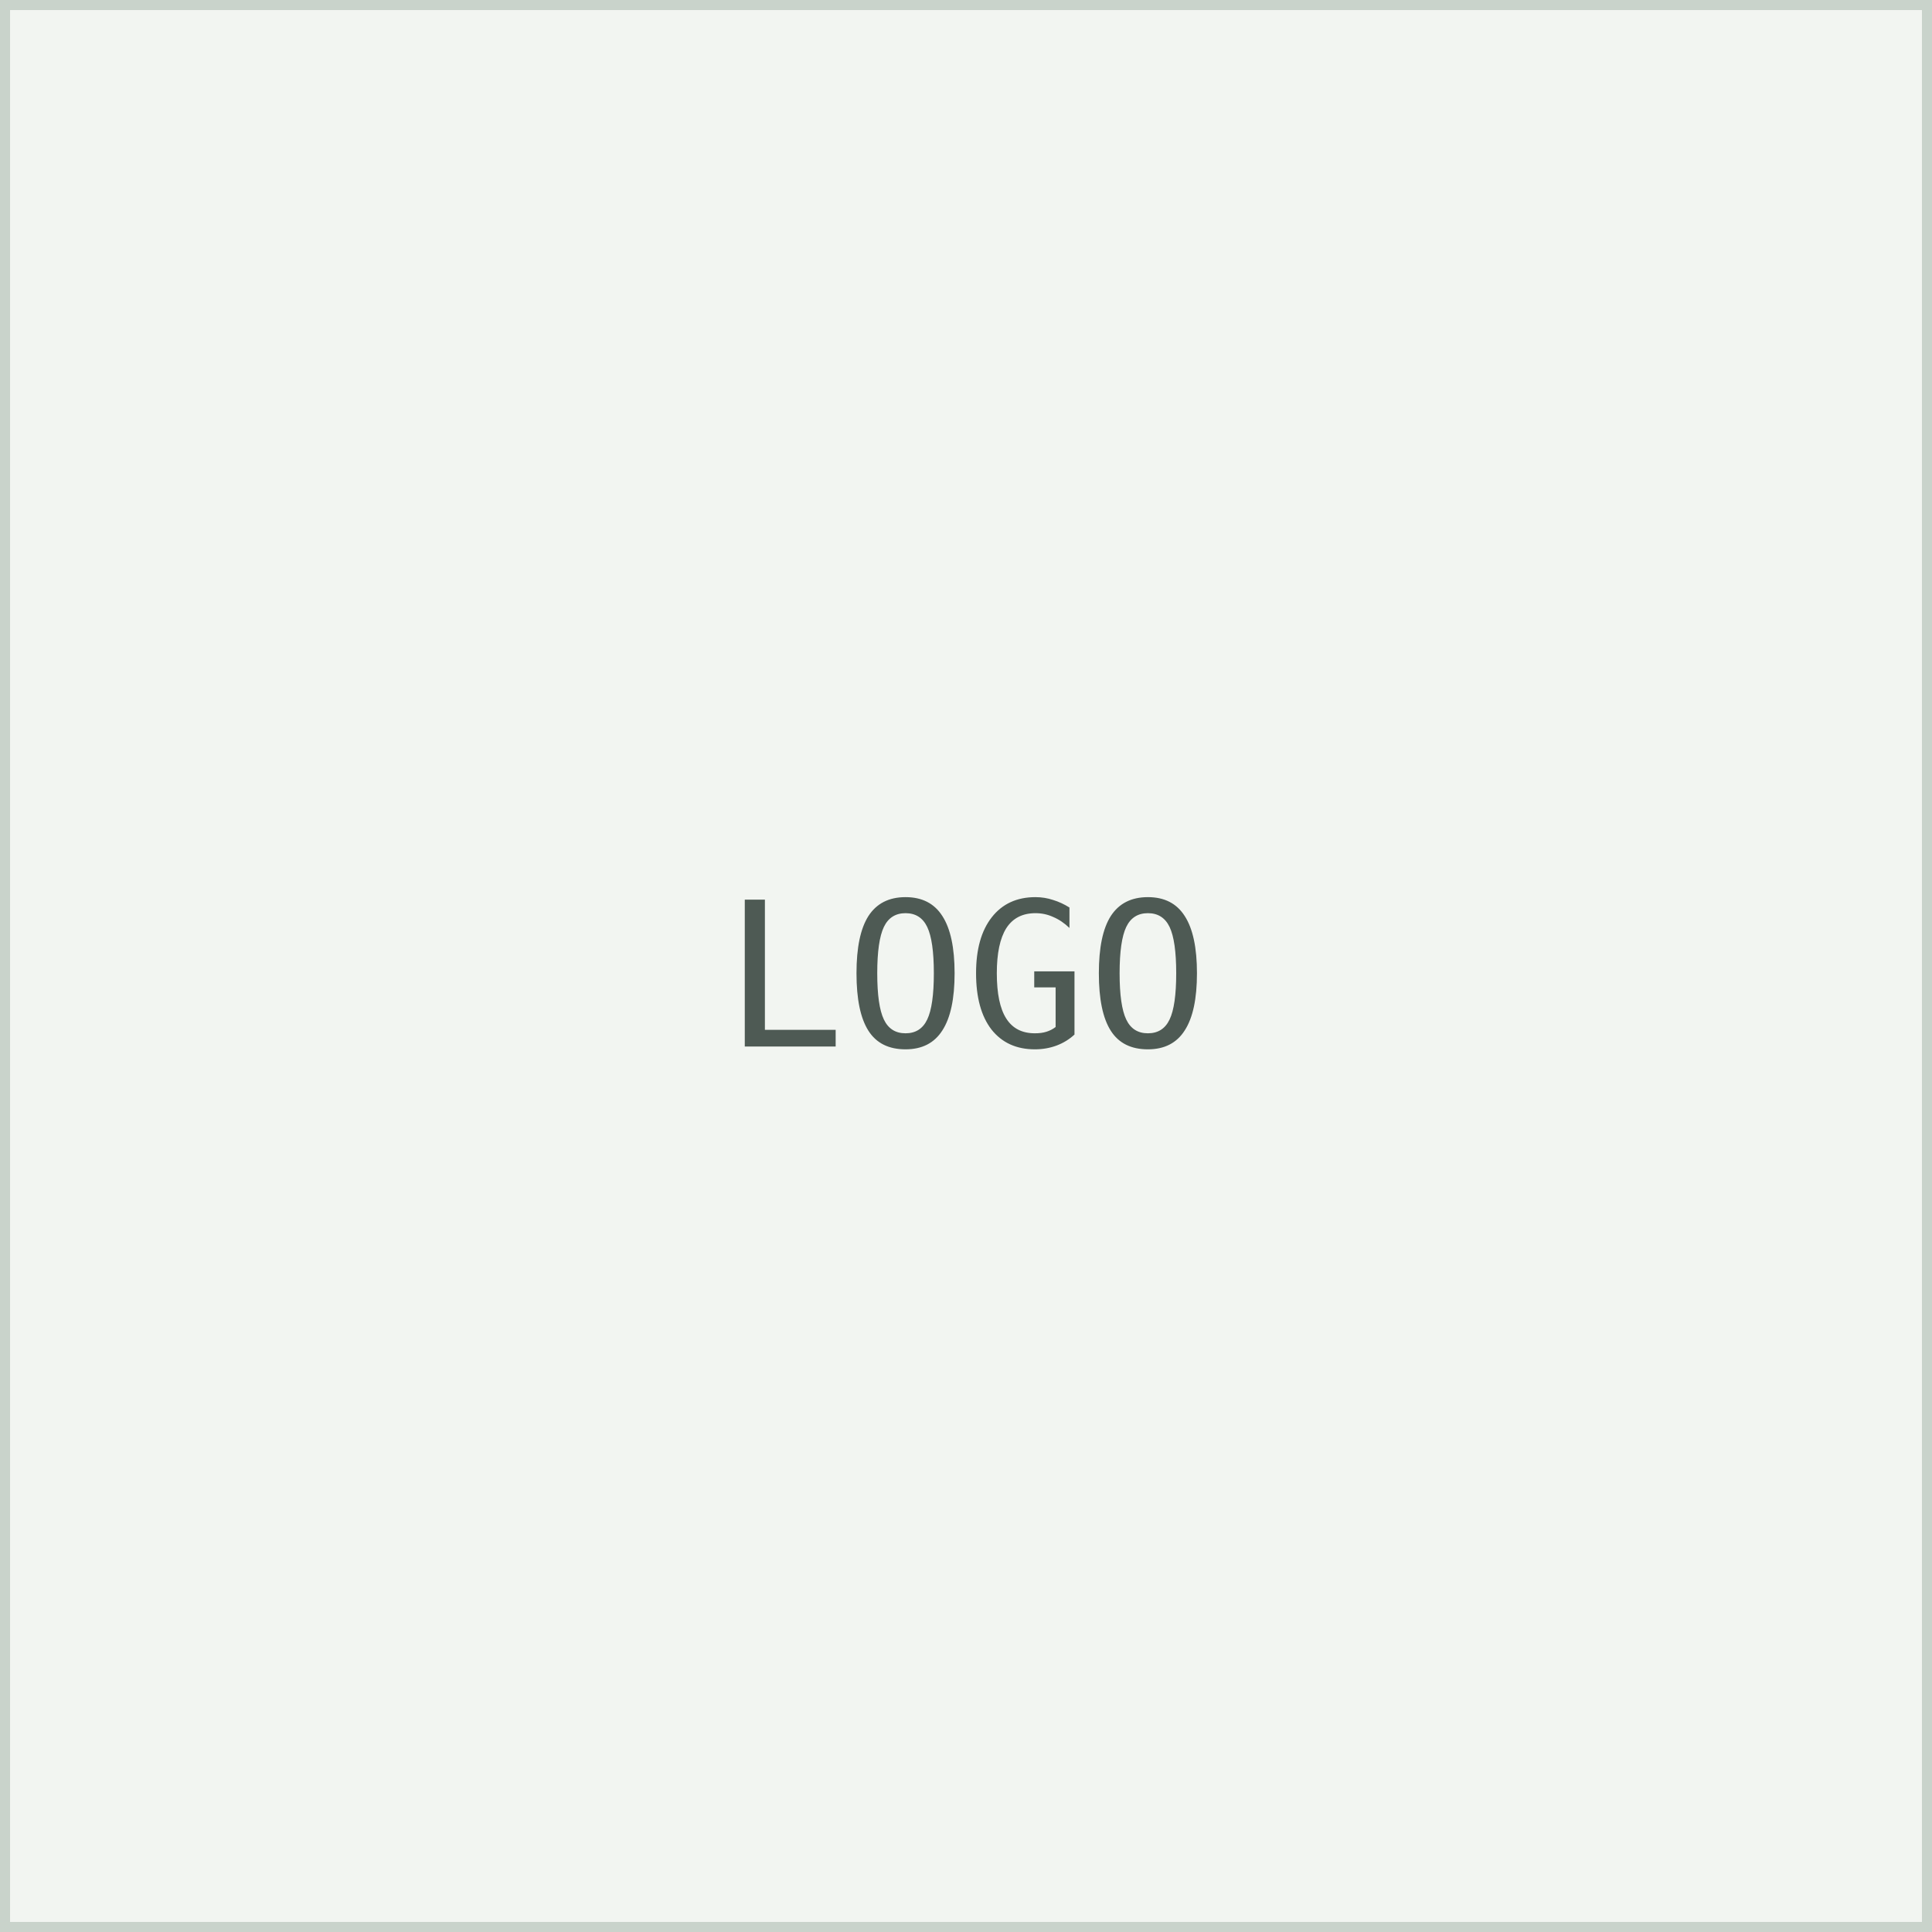
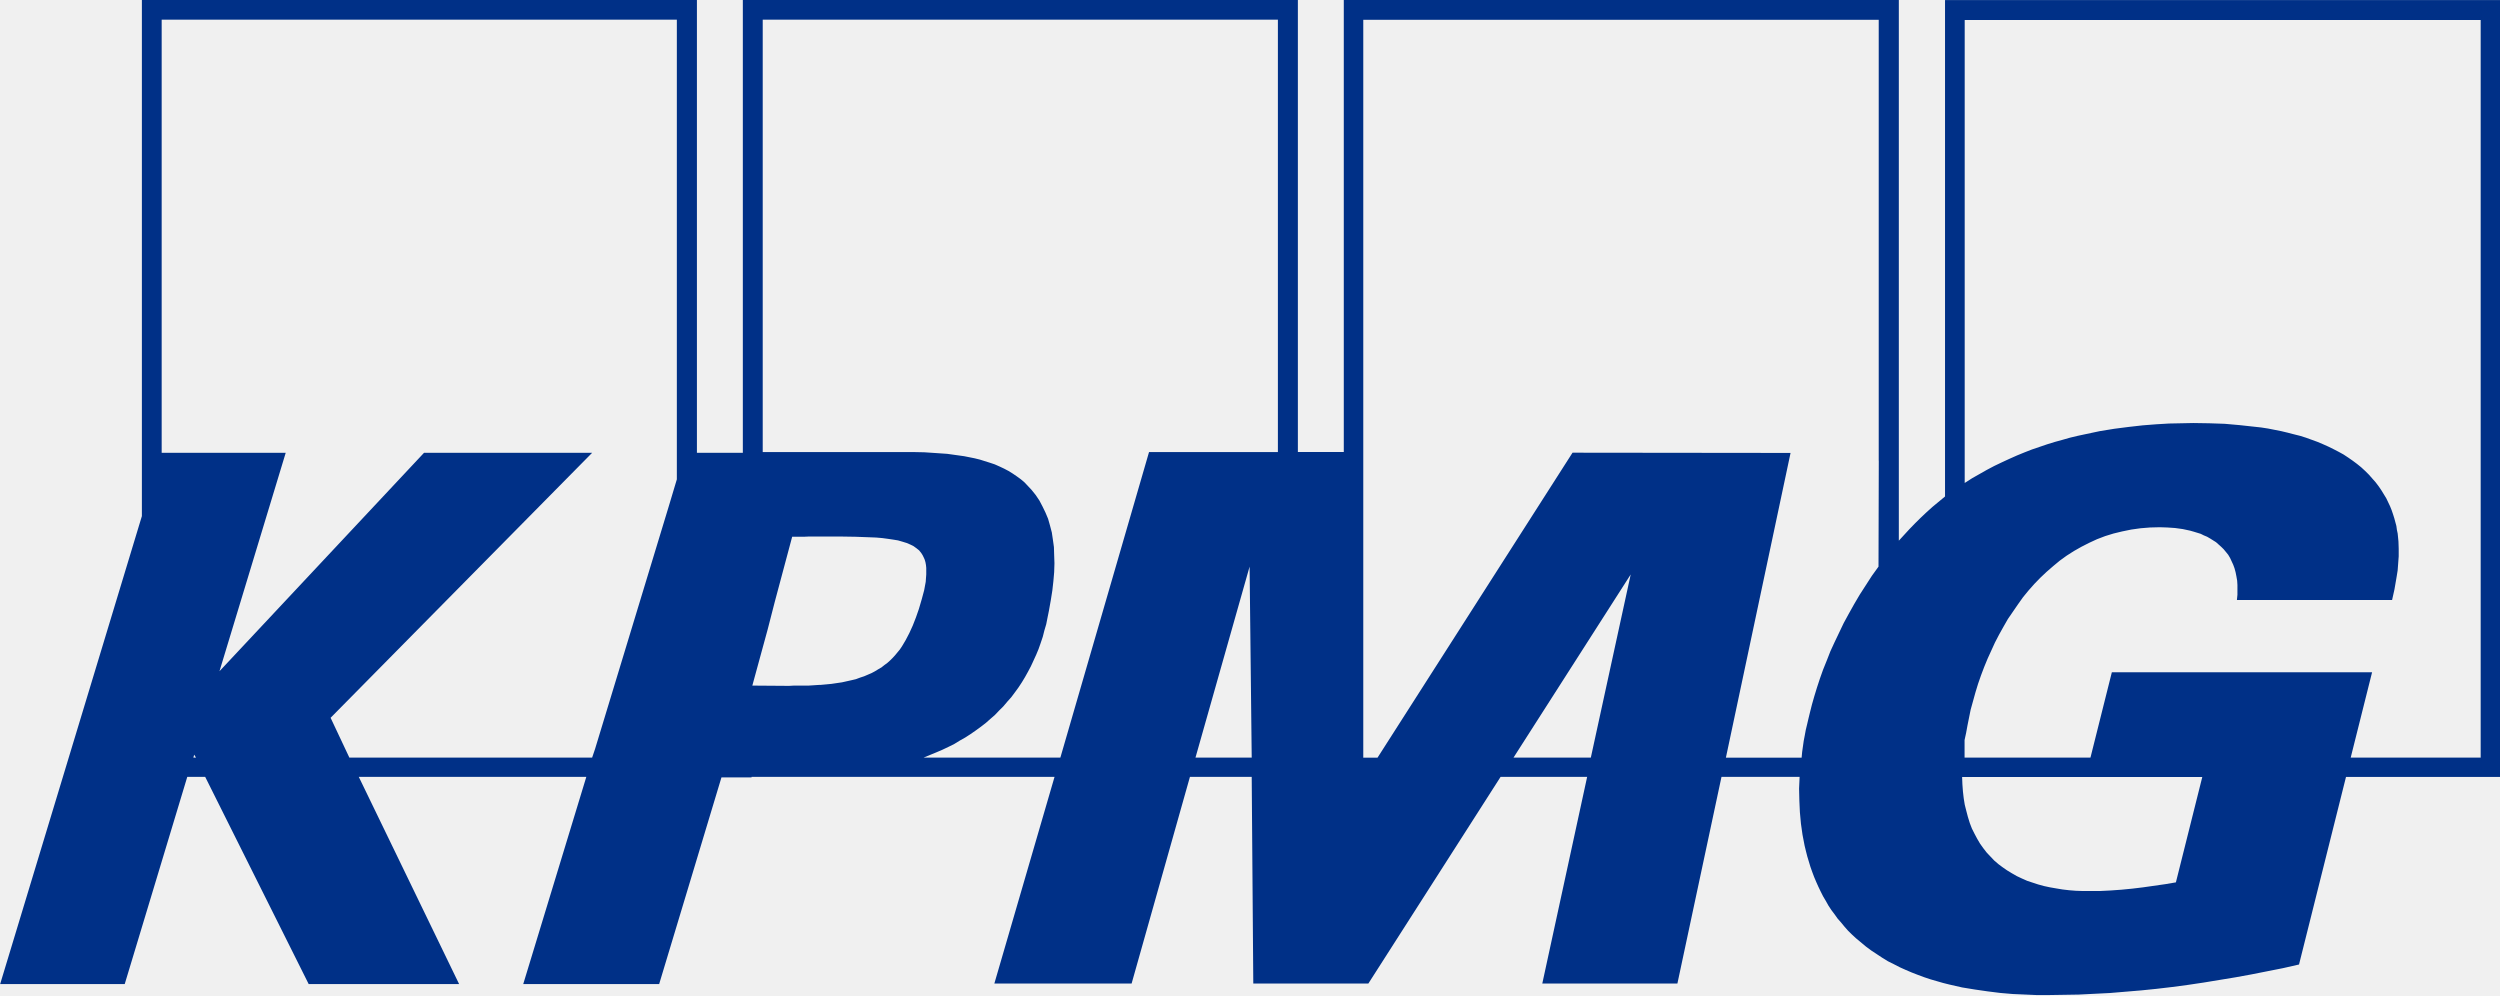
- <svg xmlns="http://www.w3.org/2000/svg" width="96" height="96" viewBox="0 0 96 96" role="img" aria-label="kpmg logo placeholder">
-   <rect width="96" height="96" fill="#F2F5F1" stroke="#C9D3CB" />
-   <text x="48" y="52" text-anchor="middle" font-family="ui-monospace, monospace" font-size="10" fill="#4E5A54">LOGO</text>
+ <svg xmlns="http://www.w3.org/2000/svg" version="1.1" id="svg5622" viewBox="0.05 0.2 80.58 32.08">
+   <defs id="defs5624" />
+   <path d="m 62.742,0.201 0,16.002 -0.204,0.169 -0.204,0.169 -0.196,0.177 -0.187,0.177 -0.179,0.177 -0.179,0.185 -0.17,0.185 -0.17,0.185 0,-17.427 -17.89,0 0,14.569 -1.48,0 0,-14.569 -17.89,0 0,14.594 -1.48,0 0,-14.594 -17.89,0 0,16.635 -4.568,15.083 4.015,0 2.016,-6.677 0.578,0 3.335,6.677 4.849,0 -3.233,-6.677 7.333,0 -2.033,6.677 4.381,0 2.008,-6.661 0.97,0 0,-0.017 1.378,0 0.111,0 8.277,0 -1.94,6.661 4.424,0 1.88,-6.661 1.991,0 0.051,6.661 3.709,0 4.262,-6.661 2.79,0 -1.446,6.661 4.355,0 1.421,-6.661 2.518,0 -0.017,0.379 0.009,0.388 0.017,0.371 0.034,0.371 0.025,0.177 0.025,0.177 0.034,0.177 0.034,0.177 0.043,0.177 0.043,0.169 0.051,0.169 0.051,0.169 0.06,0.169 0.06,0.16 0.068,0.16 0.068,0.152 0.077,0.16 0.077,0.152 0.085,0.143 0.085,0.152 0.094,0.143 0.102,0.135 0.102,0.143 0.111,0.126 0.111,0.135 0.111,0.126 0.128,0.126 0.128,0.118 0.162,0.135 0.162,0.135 0.17,0.126 0.179,0.118 0.179,0.118 0.179,0.11 0.187,0.093 0.196,0.101 0.187,0.084 0.196,0.084 0.196,0.076 0.204,0.076 0.204,0.068 0.204,0.059 0.204,0.059 0.204,0.051 0.408,0.093 0.417,0.068 0.408,0.059 0.408,0.051 0.4,0.034 0.391,0.017 0.383,0.017 0.366,0 0.493,-0.008 0.493,-0.008 0.502,-0.025 0.502,-0.025 0.502,-0.042 0.502,-0.042 0.502,-0.051 0.502,-0.059 0.51,-0.068 0.51,-0.076 0.51,-0.084 0.51,-0.084 0.51,-0.093 0.51,-0.101 0.51,-0.101 0.519,-0.118 1.514,-6.045 4.968,0 0,-25.04 -17.89,0 z m -56.459,24.417 0.025,-0.093 0.06,0.093 -0.085,0 z m 15.584,-8.971 -0.255,0.852 -2.382,7.841 -0.094,0.278 -7.826,0 -0.604,-1.282 8.43,-8.541 -5.419,0 -6.593,7.04 2.135,-7.04 -3.998,0 0,-13.962 16.605,0 0,14.813 z m 4.619,6.627 0,0 -0.128,0.008 -0.119,0.008 -0.128,0.008 -0.136,0 -0.179,0 -0.153,0 -0.145,0.008 -0.136,0 -1.063,-0.008 0.493,-1.804 0.23,-0.894 0.561,-2.099 0.179,0 0.187,0 0.179,-0.008 0.17,0 0.825,0 0.502,0.008 0.459,0.017 0.204,0.008 0.196,0.017 0.187,0.025 0.17,0.025 0.153,0.025 0.145,0.042 0.136,0.042 0.119,0.051 0.102,0.051 0.094,0.068 0.085,0.068 0.068,0.084 0.043,0.068 0.034,0.068 0.034,0.076 0.025,0.084 0.017,0.093 0.009,0.093 0,0.101 0,0.11 -0.009,0.118 -0.008,0.118 -0.025,0.135 -0.025,0.135 -0.077,0.287 -0.094,0.32 -0.094,0.27 -0.102,0.261 -0.111,0.244 -0.119,0.228 -0.06,0.101 -0.06,0.101 -0.068,0.101 -0.077,0.093 -0.077,0.093 -0.077,0.084 -0.085,0.084 -0.085,0.076 -0.094,0.068 -0.094,0.076 -0.102,0.059 -0.111,0.068 -0.111,0.059 -0.119,0.051 -0.119,0.051 -0.128,0.042 -0.136,0.051 -0.145,0.034 -0.153,0.034 -0.153,0.034 -0.17,0.025 -0.17,0.025 -0.179,0.017 -0.187,0.017 z m 12.097,2.344 1.744,-6.155 0.068,6.155 -1.812,0 z m 2.654,-9.848 -4.151,0 -2.858,9.848 -4.407,0 0.204,-0.084 0.204,-0.084 0.196,-0.084 0.196,-0.093 0.187,-0.093 0.179,-0.11 0.179,-0.101 0.17,-0.11 0.17,-0.118 0.162,-0.118 0.153,-0.118 0.153,-0.135 0.145,-0.126 0.136,-0.143 0.136,-0.135 0.128,-0.152 0.128,-0.143 0.119,-0.16 0.111,-0.152 0.111,-0.169 0.102,-0.169 0.094,-0.169 0.094,-0.177 0.085,-0.185 0.085,-0.185 0.077,-0.185 0.068,-0.194 0.068,-0.202 0.051,-0.202 0.06,-0.202 0.043,-0.219 0.043,-0.211 0.06,-0.337 0.051,-0.32 0.034,-0.304 0.025,-0.287 0.009,-0.287 -0.009,-0.261 -0.008,-0.261 -0.034,-0.244 -0.034,-0.228 -0.06,-0.228 -0.06,-0.211 -0.085,-0.202 -0.094,-0.194 -0.102,-0.194 -0.119,-0.177 -0.136,-0.169 -0.111,-0.118 -0.111,-0.118 -0.119,-0.101 -0.128,-0.093 -0.136,-0.093 -0.136,-0.084 -0.145,-0.076 -0.145,-0.068 -0.153,-0.068 -0.153,-0.051 -0.162,-0.051 -0.162,-0.051 -0.17,-0.042 -0.17,-0.034 -0.17,-0.034 -0.179,-0.025 -0.366,-0.051 -0.366,-0.025 -0.374,-0.025 -0.383,-0.008 -0.766,0 -0.757,0 -0.238,0 -0.425,0 -0.527,0 -0.587,0 -0.57,0 -0.485,0 -0.34,0 -0.128,0 0,-13.937 16.605,0 0,13.937 z m 10.089,9.848 -2.492,0 3.777,-5.902 -1.285,5.902 z m 9.281,-9.569 -0.009,3.415 -0.213,0.295 -0.196,0.304 -0.196,0.304 -0.179,0.304 -0.17,0.304 -0.17,0.312 -0.145,0.304 -0.145,0.304 -0.136,0.295 -0.119,0.304 -0.119,0.295 -0.102,0.287 -0.094,0.287 -0.085,0.278 -0.077,0.27 -0.068,0.27 -0.043,0.177 -0.043,0.185 -0.043,0.177 -0.034,0.185 -0.034,0.177 -0.025,0.177 -0.025,0.177 -0.017,0.185 -2.441,0 2.084,-9.822 -7.027,-0.008 -6.286,9.831 -0.459,0 0,-23.784 16.614,0 0,14.215 z m 9.579,13.591 -0.349,0.059 -0.357,0.051 -0.357,0.051 -0.349,0.042 -0.349,0.034 -0.349,0.025 -0.34,0.017 -0.34,0 -0.221,0 -0.221,-0.008 -0.213,-0.017 -0.213,-0.025 -0.204,-0.034 -0.196,-0.034 -0.196,-0.042 -0.187,-0.051 -0.179,-0.059 -0.179,-0.059 -0.17,-0.076 -0.162,-0.076 -0.162,-0.093 -0.153,-0.093 -0.145,-0.101 -0.136,-0.101 -0.136,-0.118 -0.119,-0.126 -0.119,-0.126 -0.111,-0.143 -0.102,-0.143 -0.094,-0.16 -0.085,-0.16 -0.085,-0.169 -0.068,-0.177 -0.06,-0.194 -0.051,-0.194 -0.051,-0.202 -0.034,-0.211 -0.025,-0.219 -0.017,-0.228 -0.009,-0.236 7.741,0 -0.851,3.398 z m 9.817,-4.022 -4.185,0 0.689,-2.749 -8.388,0 -0.689,2.749 -4.058,0 0,-0.565 0.051,-0.236 0.043,-0.236 0.051,-0.253 0.051,-0.253 0.077,-0.278 0.077,-0.278 0.085,-0.278 0.094,-0.27 0.102,-0.27 0.111,-0.27 0.119,-0.261 0.119,-0.261 0.136,-0.261 0.136,-0.244 0.145,-0.253 0.162,-0.236 0.162,-0.236 0.162,-0.228 0.179,-0.219 0.187,-0.211 0.196,-0.202 0.196,-0.185 0.213,-0.185 0.213,-0.177 0.221,-0.16 0.238,-0.152 0.238,-0.135 0.247,-0.126 0.255,-0.118 0.264,-0.101 0.272,-0.084 0.281,-0.068 0.289,-0.059 0.298,-0.042 0.306,-0.025 0.315,-0.008 0.247,0.008 0.247,0.017 0.247,0.034 0.238,0.051 0.119,0.034 0.111,0.034 0.111,0.034 0.102,0.051 0.102,0.042 0.102,0.059 0.094,0.059 0.094,0.059 0.085,0.076 0.085,0.076 0.077,0.076 0.077,0.093 0.068,0.084 0.06,0.101 0.051,0.11 0.051,0.11 0.043,0.118 0.034,0.126 0.025,0.126 0.025,0.143 0.009,0.143 0,0.152 0,0.16 -0.017,0.169 5.002,0 0.077,-0.346 0.068,-0.396 0.034,-0.211 0.017,-0.228 0.017,-0.228 0,-0.236 -0.008,-0.244 -0.025,-0.253 -0.025,-0.118 -0.017,-0.126 -0.034,-0.126 -0.034,-0.126 -0.043,-0.135 -0.043,-0.126 -0.051,-0.126 -0.06,-0.126 -0.06,-0.126 -0.077,-0.126 -0.077,-0.126 -0.085,-0.126 -0.102,-0.135 -0.111,-0.126 -0.111,-0.126 -0.119,-0.118 -0.128,-0.118 -0.136,-0.11 -0.136,-0.101 -0.145,-0.101 -0.153,-0.101 -0.153,-0.084 -0.162,-0.084 -0.17,-0.084 -0.17,-0.076 -0.179,-0.076 -0.187,-0.068 -0.187,-0.068 -0.187,-0.059 -0.204,-0.051 -0.196,-0.051 -0.213,-0.051 -0.213,-0.042 -0.213,-0.042 -0.221,-0.034 -0.23,-0.025 -0.468,-0.051 -0.476,-0.042 -0.502,-0.017 -0.51,-0.008 -0.383,0.008 -0.4,0.008 -0.417,0.025 -0.434,0.034 -0.451,0.051 -0.459,0.059 -0.468,0.076 -0.476,0.101 -0.238,0.051 -0.247,0.059 -0.238,0.068 -0.247,0.068 -0.247,0.076 -0.247,0.084 -0.247,0.084 -0.238,0.093 -0.247,0.101 -0.247,0.11 -0.238,0.11 -0.247,0.118 -0.238,0.126 -0.238,0.135 -0.238,0.135 -0.238,0.152 0,-14.923 16.631,0 0,23.784 z" id="path5037" style="fill:#003087;fill-opacity:1;stroke:#ffffff;stroke-width:0.008;stroke-linecap:butt;stroke-linejoin:miter;stroke-miterlimit:10;stroke-opacity:0;stroke-dasharray:none" />
</svg>
